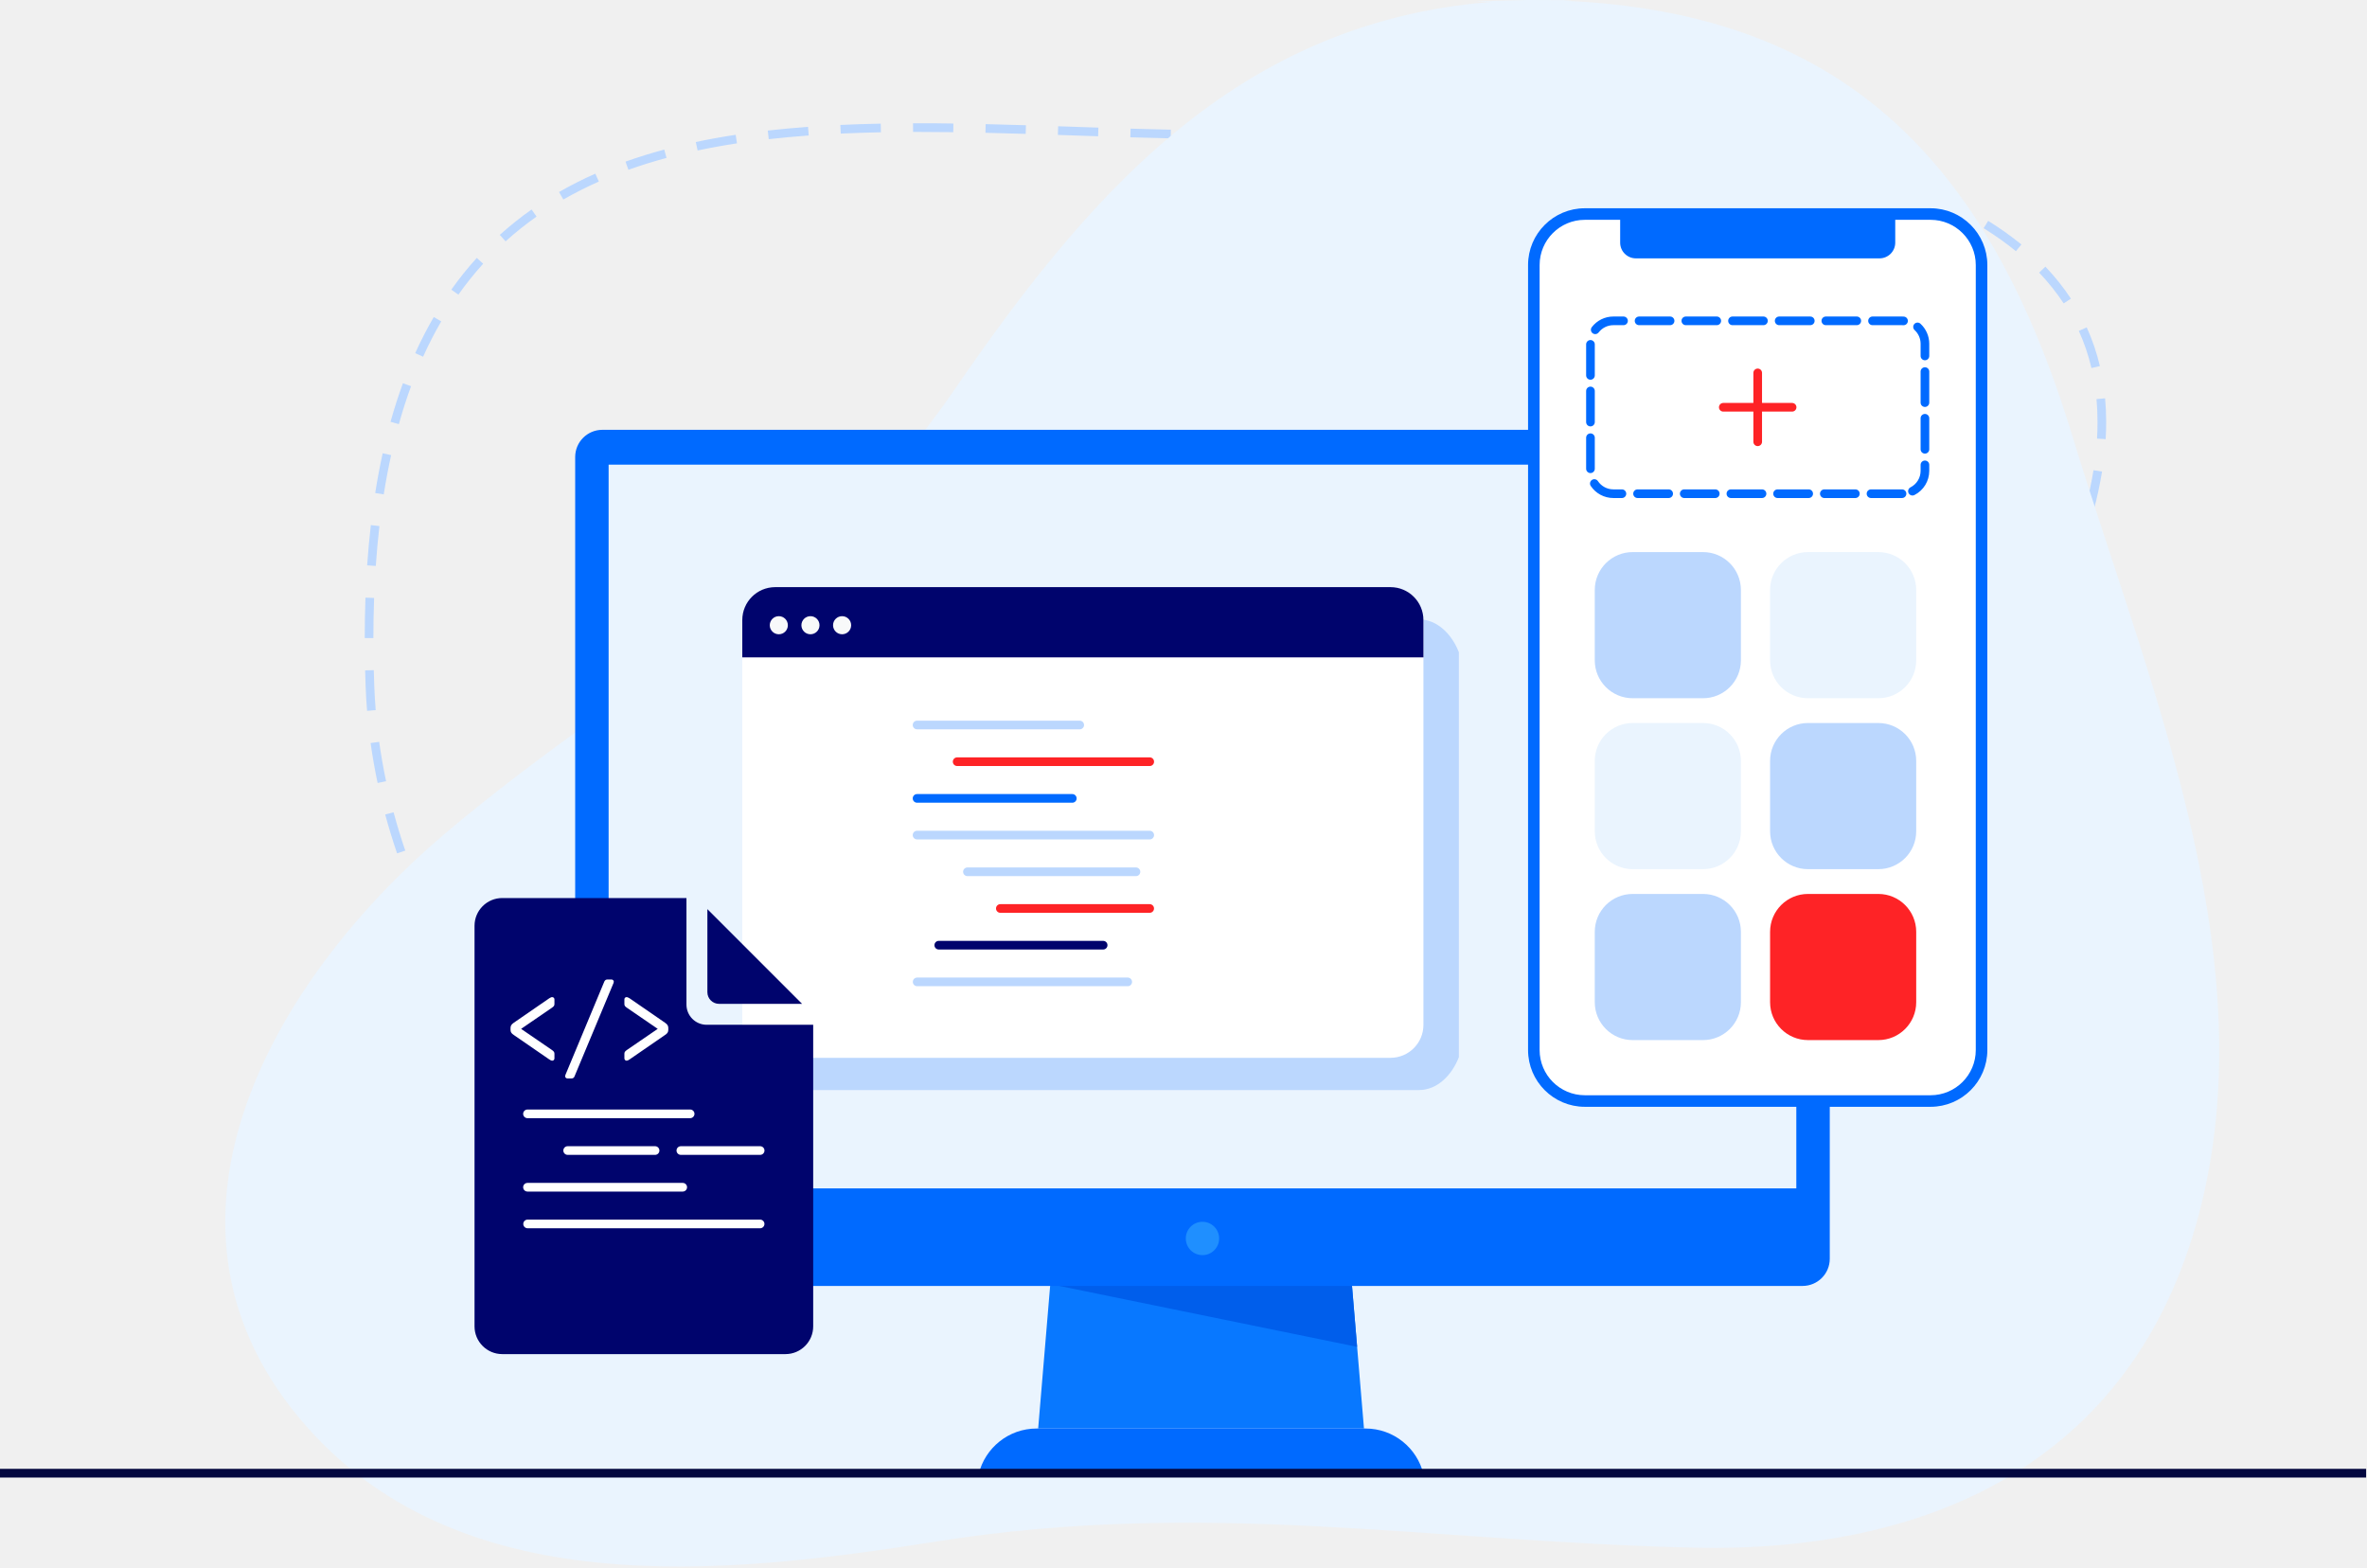
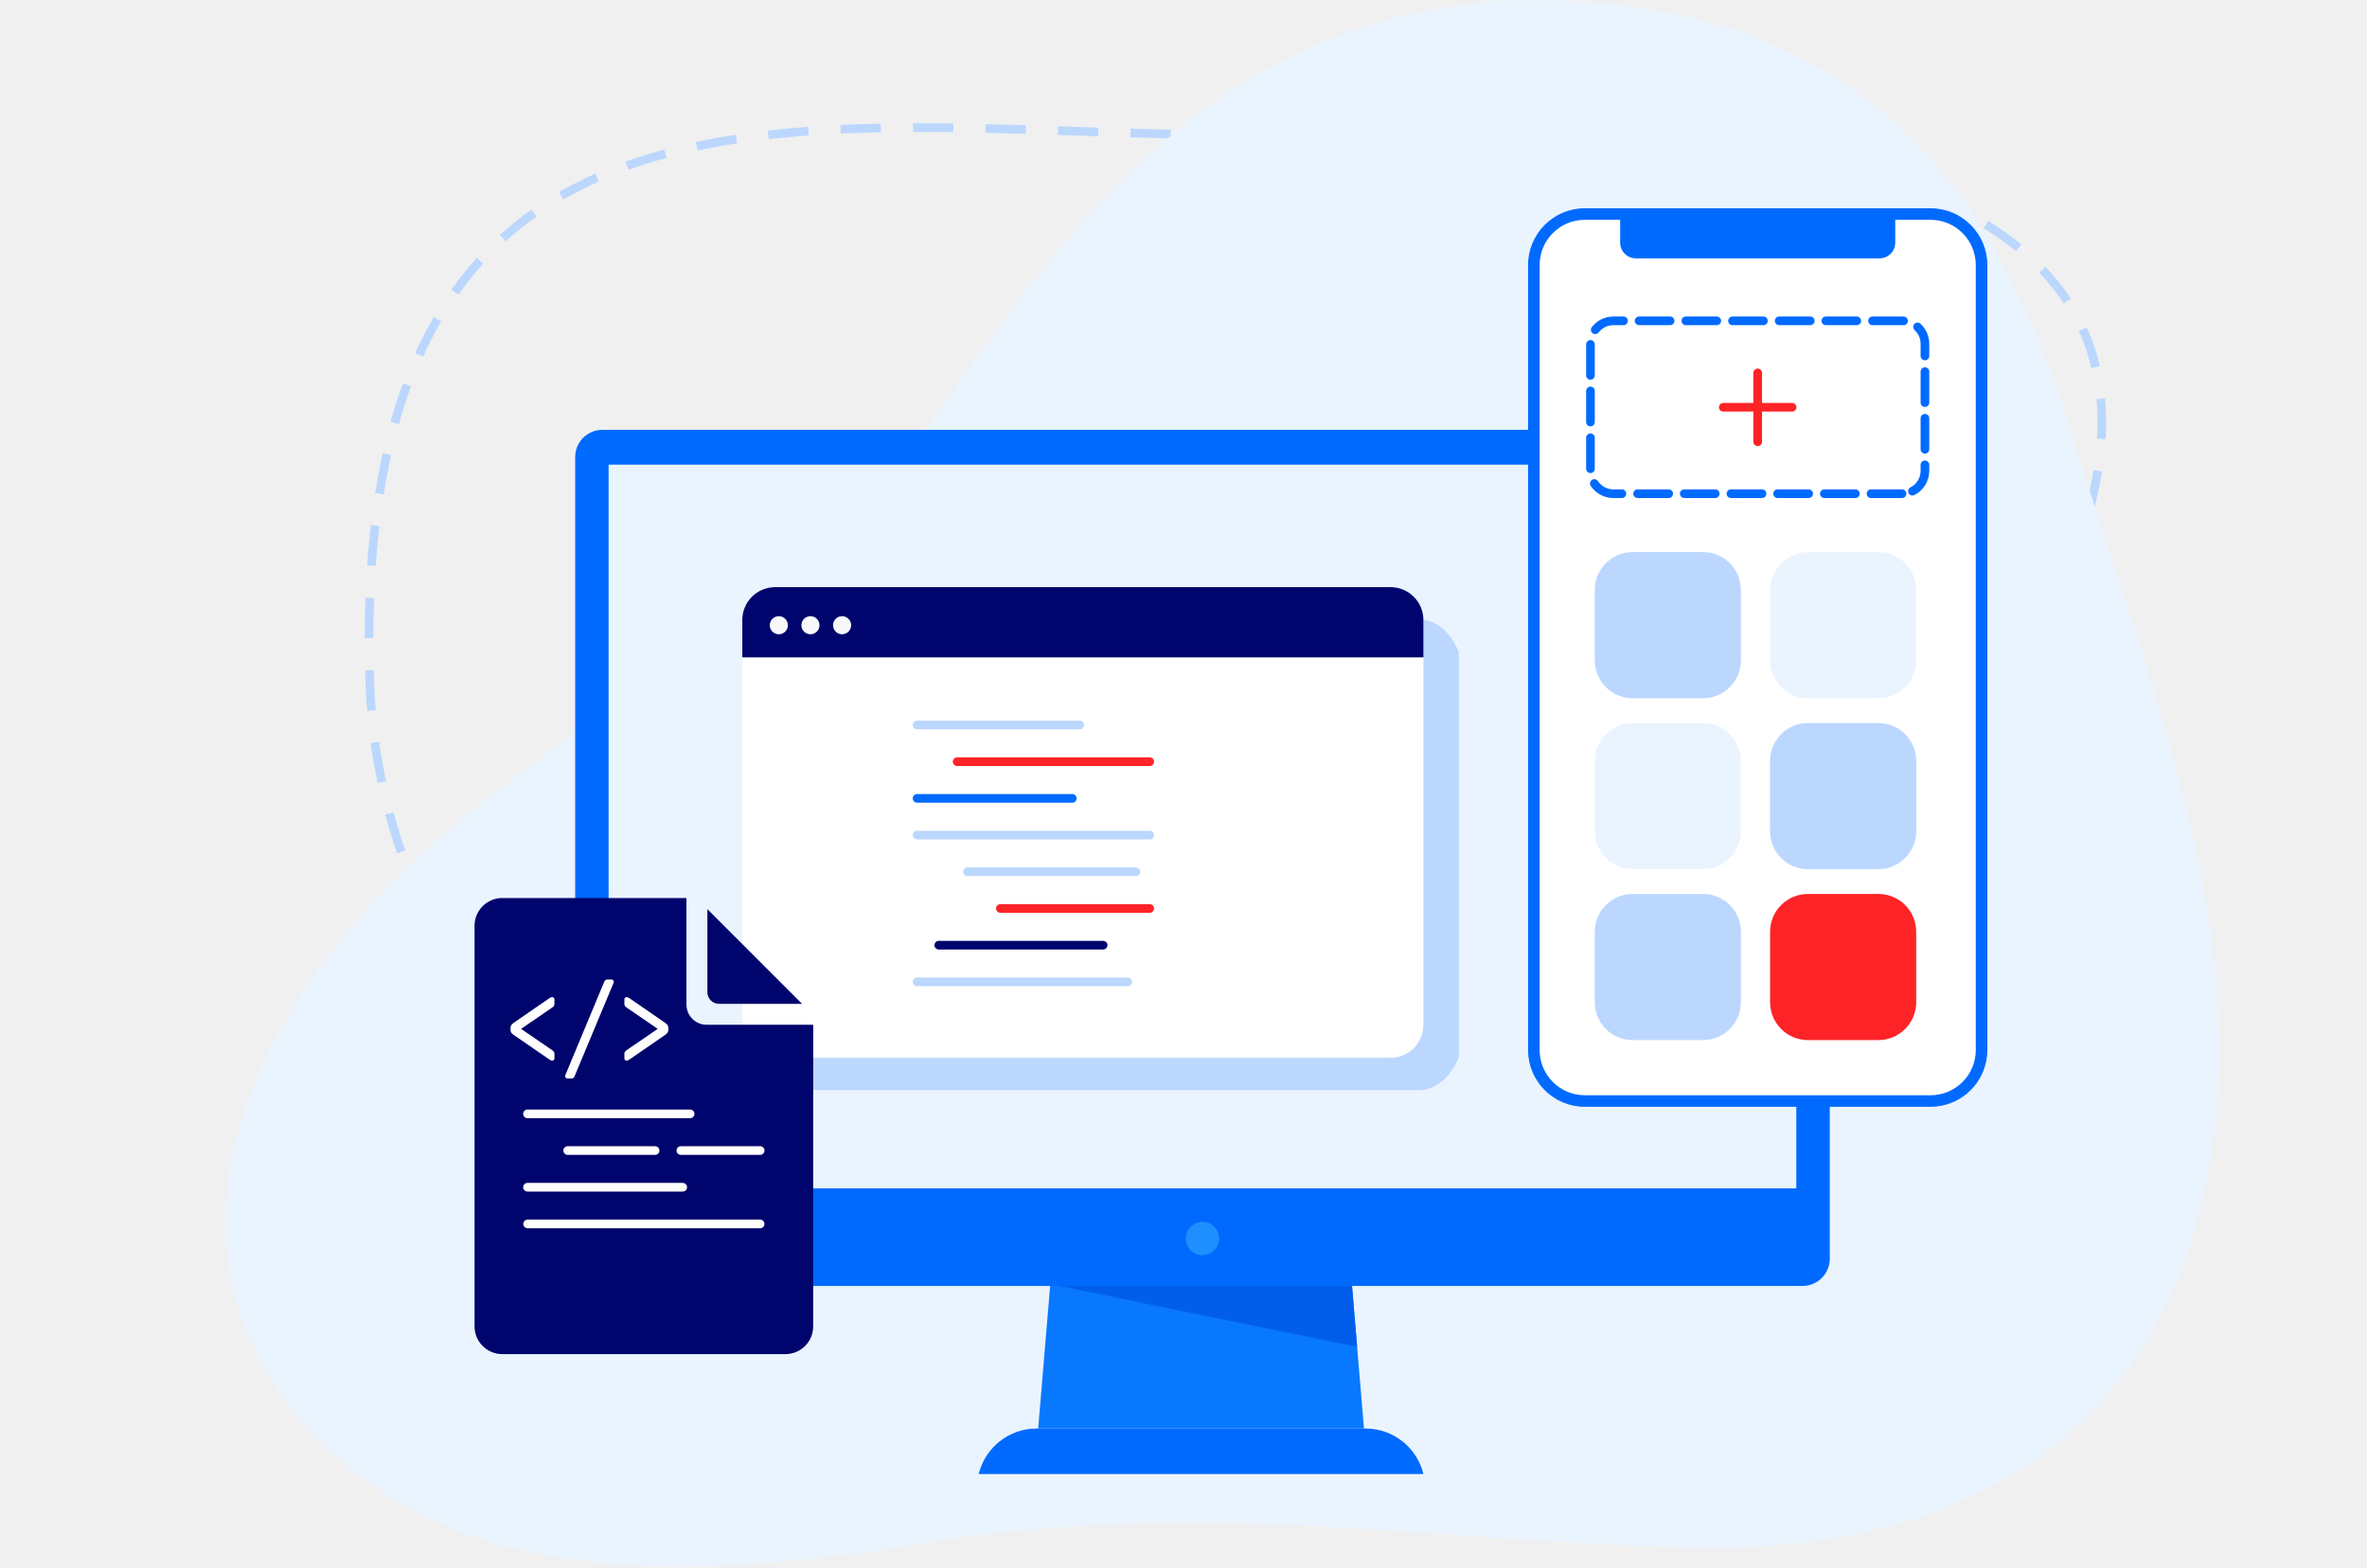
- <svg xmlns="http://www.w3.org/2000/svg" viewBox="0 0 1140 755" fill-rule="evenodd" clip-rule="evenodd" stroke-linejoin="round" stroke-miterlimit="2">
-   <path fill="none" d="M0 0h1139.58v754.421H0z" />
+ <svg xmlns="http://www.w3.org/2000/svg" stroke-miterlimit="2" stroke-linejoin="round" clip-rule="evenodd" fill-rule="evenodd" viewBox="0 0 1140 755">
+   <path d="M0 0h1139.58v754.421H0z" fill="none" />
  <clipPath id="a">
    <path d="M0 0h1139.58v754.421H0z" />
  </clipPath>
  <g clip-path="url(#a)">
-     <path d="M459.113 63.657c-5.567-.08-11.158-.096-16.629-.117l-2.729.004-.021-4.166 2.746-.005c5.533-.054 11.104.038 16.691.117l-.058 4.167zm-54.188.675l-.191-4.159c6.425-.3 12.908-.504 19.446-.629l.083 4.167c-6.5.125-12.95.329-19.338.621m89.063.141c-6.479-.2-12.938-.379-19.375-.525l.092-4.166c6.45.146 12.925.325 19.408.525l-.125 4.166zm190.112.004l-.075-4.166a1444.52 1444.52 0 0119.425-.225l.021 4.167c-6.587.029-13.054.112-19.371.224m54.246.059c-6.529-.15-13-.242-19.379-.279l.029-4.167c6.4.037 12.892.129 19.45.279l-.1 4.167zm-89.112.921l-.15-4.167c6.233-.229 12.716-.442 19.408-.625l.113 4.167c-6.68.183-13.15.396-19.371.625m-120.354.171l-19.388-.655.142-4.166 19.383.654-.137 4.167zm244.316.283a963.123 963.123 0 00-19.354-.913l.154-4.166c6.446.241 12.934.546 19.442.921l-.242 4.158zm-209.391.716c-6.45-.137-12.921-.312-19.405-.504l.121-4.166c6.471.191 12.938.366 19.375.504l-.091 4.166zm50.512.121l-.092-4.166a704.2 704.2 0 0014.955-.492l4.391-.187.171 4.166-4.379.183c-4.983.221-10 .384-15.046.496m-20.958.225c-4.659 0-9.334-.029-14.021-.087l.05-4.167c4.671.058 9.329.088 13.967.088l5.391-.017.021 4.167-5.408.016zm-223.113.05l-.466-4.146c6.179-.695 12.708-1.3 19.4-1.783l.304 4.159a473.428 473.428 0 00-19.238 1.77m437.725 1.617a741.375 741.375 0 00-19.287-1.692l.312-4.158a752.941 752.941 0 0119.396 1.708l-.421 4.142zM335.98 72.465l-.863-4.075a337.032 337.032 0 0119.2-3.471l.629 4.117a336.78 336.78 0 00-18.966 3.429m506.52.583a613.593 613.593 0 00-19.158-2.687l.513-4.134a597.653 597.653 0 0119.291 2.705l-.646 4.116zm34.155 6.58a449.248 449.248 0 00-18.909-3.959l.767-4.096a465.793 465.793 0 0119.087 3.992l-.945 4.063zm-573.996 2.137l-1.4-3.925a245.91 245.91 0 0118.662-5.808l1.084 4.02a242.677 242.677 0 00-18.346 5.713m607.404 7.3a321.09 321.09 0 00-18.433-5.65l1.104-4.021a331.978 331.978 0 0118.671 5.721l-1.342 3.95zm-638.746 7.021l-2.075-3.613a186.59 186.59 0 0117.475-8.837l1.688 3.808a183.444 183.444 0 00-17.088 8.642m670.675 6.292c-5.467-2.788-11.35-5.463-17.492-7.946l1.567-3.867a229.258 229.258 0 0117.817 8.1l-1.892 3.713zm-698.487 13.841l-2.796-3.092a161.86 161.86 0 0115.312-12.233l2.4 3.409a157.951 157.951 0 00-14.916 11.916m727.408 4.746c-4.729-3.867-9.963-7.588-15.563-11.067l2.2-3.541c5.75 3.571 11.134 7.404 16 11.383l-2.637 3.225zm-750.146 20.933l-3.404-2.408a164.813 164.813 0 0112.254-15.283l3.088 2.8a159.01 159.01 0 00-11.938 14.891m773.146 4.217c-3.388-5.154-7.367-10.146-11.817-14.821l3.017-2.871c4.625 4.859 8.758 10.038 12.279 15.404l-3.479 2.288zM203.767 171.79l-3.796-1.717a192.485 192.485 0 018.934-17.395l3.6 2.091a187.945 187.945 0 00-8.738 17.021m803.529 5.463a98.033 98.033 0 00-6.083-17.896l3.796-1.717a102.956 102.956 0 016.346 18.65l-4.059.963zM192.1 204.261l-4.012-1.121a244.277 244.277 0 015.975-18.583l3.912 1.429a242.54 242.54 0 00-5.875 18.275m822.034 7.225l-4.159-.254c.163-2.704.242-5.367.238-7.975 0-3.734-.167-7.45-.496-11.046l4.15-.384c.342 3.725.513 7.571.513 11.43a135.57 135.57 0 01-.246 8.229m-829.317 26.6l-4.112-.65c1.037-6.559 2.25-13 3.608-19.154l4.067.895a326.748 326.748 0 00-3.563 18.909m823.438 8.171l-4.025-1.084c1.712-6.379 3.07-12.683 4.045-18.737l4.117.662c-1 6.192-2.392 12.638-4.137 19.159m-827.267 26.296l-4.158-.288a424.062 424.062 0 011.775-19.388l4.137.48a415.634 415.634 0 00-1.754 19.196m815.737 6.92l-3.841-1.612a281.824 281.824 0 006.858-17.979l3.946 1.341a285.068 285.068 0 01-6.963 18.25M179.83 307.282h-4.167c.004-6.592.121-13.142.354-19.467l4.163.154a538.857 538.857 0 00-.35 19.313m801.704 3.833l-3.671-1.971a399.862 399.862 0 008.717-17.212l3.762 1.791a402.478 402.478 0 01-8.808 17.392m-17.679 30.258l-3.53-2.221a533.454 533.454 0 0010.005-16.529l3.604 2.092a552.934 552.934 0 01-10.079 16.658m-787.063.959a264.752 264.752 0 01-.692-11.713 637.832 637.832 0 01-.241-7.771l4.166-.104c.063 2.55.142 5.125.238 7.721.146 3.863.371 7.708.683 11.525l-4.154.342zm767.325 28.008l-3.337-2.487a397.168 397.168 0 0011.141-15.738l3.459 2.321a389.25 389.25 0 01-11.263 15.904m-762.25 6.742a279.475 279.475 0 01-3.371-19.23l4.125-.574a276.484 276.484 0 003.325 18.941l-4.079.863zM922.1 397.611l-3.145-2.733a483.272 483.272 0 0012.383-14.813l3.25 2.604a490.34 490.34 0 01-12.488 14.942m-730.858 13.362a299.807 299.807 0 01-5.717-18.704l4.025-1.083a295.36 295.36 0 005.634 18.446l-3.942 1.341zm707.071 12.359l-2.979-2.913a648.648 648.648 0 0013.312-14.021l3.067 2.825a657.155 657.155 0 01-13.4 14.109m-693.867 20.229a326.719 326.719 0 01-7.775-17.921l3.867-1.546a323.326 323.326 0 007.683 17.692l-3.775 1.775zm668.85 4.254l-2.858-3.033a922.319 922.319 0 0013.958-13.409l2.921 2.971a929.977 929.977 0 01-14.021 13.471m-25.779 23.642l-2.783-3.1c4.812-4.321 9.6-8.654 14.354-13.021l2.817 3.067a1661.314 1661.314 0 01-14.388 13.054m-626.533 3.133a363.228 363.228 0 01-9.567-17.033l3.688-1.938a362.12 362.12 0 009.454 16.838l-3.575 2.133zm600.408 20.067l-2.758-3.125 1.304-1.154c4.412-3.896 8.821-7.792 13.221-11.7l2.766 3.12c-4.404 3.905-8.812 7.805-13.225 11.705l-1.308 1.154zm-581.029 9.279a408.735 408.735 0 01-11.092-16.092l3.488-2.279a399.173 399.173 0 0010.979 15.921l-3.375 2.45zm554.946 13.908l-2.788-3.1c4.809-4.325 9.646-8.629 14.484-12.925l2.766 3.117a3140.85 3140.85 0 00-14.462 12.908m-533.196 13.629a451.445 451.445 0 01-12.358-15.083l3.283-2.571a444.382 444.382 0 0012.237 14.946l-3.162 2.708zm507.525 9.955l-2.863-3.03c4.709-4.441 9.455-8.845 14.234-13.22l2.816 3.066c-4.762 4.371-9.5 8.759-14.187 13.184m-483.717 15.82a467.96 467.96 0 01-13.462-14.1l3.071-2.816a466.084 466.084 0 0013.345 13.979l-2.954 2.937zm458.871 8.571l-2.983-2.908a775.265 775.265 0 0113.754-13.75l2.908 2.979a757.171 757.171 0 00-13.679 13.679m-433.275 15.429a499.294 499.294 0 01-14.429-13.116l2.858-3.025c4.663 4.4 9.479 8.775 14.313 13l-2.742 3.141zm409.692 10.142l-3.146-2.733a563.545 563.545 0 0113.012-14.475l3.05 2.833a568.184 568.184 0 00-12.916 14.375m-382.496 12.017a512.962 512.962 0 01-15.3-12.079l2.646-3.226a498.16 498.16 0 0015.175 11.984l-2.521 3.321zm360.45 14.979l-3.213-2.654a323.76 323.76 0 005.675-7.088c2.105-2.712 4.246-5.4 6.413-8.062l3.233 2.629c-2.15 2.637-4.266 5.3-6.358 7.987a333.635 333.635 0 01-5.75 7.188m-331.746 5.233a492.314 492.314 0 01-16.125-10.979l2.413-3.396c5.22 3.708 10.6 7.371 15.987 10.883l-2.275 3.492zm30.188 17.954c-5.575-3-11.284-6.254-16.963-9.671l2.15-3.574a399.279 399.279 0 0016.783 9.574l-1.97 3.671zm277.229 2.246l-2.738-3.141c4.521-3.942 9.142-8.438 13.729-13.367l3.05 2.841c-4.687 5.034-9.408 9.634-14.041 13.667M429.43 656.577c-5.755-2.295-11.78-4.954-17.9-7.904l1.804-3.75c6.037 2.904 11.971 5.525 17.641 7.779l-1.545 3.875zm215.841 6.655l-1.708-3.8c5.642-2.538 11.037-5.6 16.504-9.371l2.363 3.437c-5.671 3.909-11.288 7.096-17.159 9.734m-181.796 3.008c-5.716-.746-12.191-2.229-19.245-4.408l1.229-3.984c6.829 2.113 13.071 3.546 18.554 4.259l-.538 4.133zm7.95.546l-.116-4.167a524.58 524.58 0 0119.471-.171l-.042 4.167a522.701 522.701 0 00-19.313.171m54.075 1.208a642.652 642.652 0 00-19.308-1.012l.154-4.167c6.254.233 12.613.571 19.434 1.021l-.28 4.158zm34.759 2.792l-7.009-.6c-3.995-.342-8.095-.696-12.308-1.042l.338-4.15c4.22.342 8.329.696 12.325 1.042l7.004.6-.35 4.15zm50.708 1.212l-.387-4.15c6.712-.633 12.837-1.712 18.712-3.308l1.088 4.021c-6.105 1.654-12.455 2.783-19.413 3.437m-15.683.679c-5.734 0-11.934-.229-19.513-.712l.267-4.158c7.487.479 13.604.704 19.246.704v4.166z" fill="#bbd7fe" fill-rule="nonzero" />
-     <path d="M735.677-.001C603.352 3.153 528.573 87.274 459.469 187.983c-66.15 96.408-158.871 140.304-245.563 213.825-80.279 68.087-150.158 184.441-69.871 280.979 75.03 90.221 204.73 75.787 307.234 59.541 129.441-20.516 236.521.079 364.412 3 117.659 2.684 215-44.254 244.659-165.704 30.091-123.237-26.859-253.521-62.246-369.675C957.79 77.637 886.873-.001 735.677-.001c-82.225 1.963 75.846 0 0 0" fill="#eaf4fe" fill-rule="nonzero" />
-     <path d="M656.923 687.957H500.007l6.171-73.534 2.766-33.212h139.013l5.662 67.433 3.304 39.313z" fill="#0878ff" fill-rule="nonzero" />
-     <path d="M653.619 648.644l-150.812-30.85 6.137-36.584h139.013l5.662 67.434z" fill="#005eeb" fill-rule="nonzero" />
-     <path d="M685.553 709.861c-3.075-12.563-14.375-21.896-27.884-21.896H499.253c-13.509 0-24.813 9.333-27.884 21.896h214.184zM868.166 619.298H290.112c-7.23 0-13.092-5.863-13.092-13.092V220.089c0-7.229 5.862-13.091 13.092-13.091h578.054c7.229 0 13.092 5.862 13.092 13.091v386.117c0 7.229-5.863 13.092-13.092 13.092" fill="#006aff" fill-rule="nonzero" />
-     <path fill="#eaf4fe" d="M293.125 223.771h572.021v348.55H293.125z" />
-     <path d="M587.166 596.434a8.03 8.03 0 01-8.029 8.029 8.03 8.03 0 118.029-8.029" fill="#1f8fff" fill-rule="nonzero" />
-     <path d="M763.274 529.239c-12.979 0-23.537-10.559-23.537-23.538V127.622c0-12.979 10.558-23.542 23.537-23.542H929.82c12.979 0 23.538 10.563 23.538 23.542v378.079c0 12.979-10.559 23.538-23.538 23.538H763.274z" fill="#fff" fill-rule="nonzero" />
-     <path d="M820.216 336.26H786.32c-10.075 0-18.241-8.166-18.241-18.241v-33.896c0-10.075 8.166-18.242 18.241-18.242h33.896c10.075 0 18.242 8.167 18.242 18.242v33.896c0 10.075-8.167 18.241-18.242 18.241" fill="#bbd7fe" fill-rule="nonzero" />
-     <path d="M904.649 336.26h-33.896c-10.075 0-18.242-8.166-18.242-18.241v-33.896c0-10.075 8.167-18.242 18.242-18.242h33.896c10.075 0 18.241 8.167 18.241 18.242v33.896c0 10.075-8.166 18.241-18.241 18.241M820.216 418.579H786.32c-10.075 0-18.241-8.167-18.241-18.242v-33.896c0-10.075 8.166-18.241 18.241-18.241h33.896c10.075 0 18.242 8.166 18.242 18.241v33.896c0 10.075-8.167 18.242-18.242 18.242" fill="#eaf4fe" fill-rule="nonzero" />
-     <path d="M904.649 418.579h-33.896c-10.075 0-18.242-8.167-18.242-18.242v-33.896c0-10.075 8.167-18.241 18.242-18.241h33.896c10.075 0 18.241 8.166 18.241 18.241v33.896c0 10.075-8.166 18.242-18.241 18.242M820.216 500.898H786.32c-10.075 0-18.241-8.167-18.241-18.242V448.76c0-10.075 8.166-18.242 18.241-18.242h33.896c10.075 0 18.242 8.167 18.242 18.242v33.896c0 10.075-8.167 18.242-18.242 18.242" fill="#bbd7fe" fill-rule="nonzero" />
-     <path d="M904.649 500.898h-33.896c-10.075 0-18.242-8.167-18.242-18.242V448.76c0-10.075 8.167-18.242 18.242-18.242h33.896c10.075 0 18.241 8.167 18.241 18.242v33.896c0 10.075-8.166 18.242-18.241 18.242" fill="#fe2326" fill-rule="nonzero" />
-     <path d="M763.274 105.863c-12 0-21.758 9.758-21.758 21.758V505.7c0 11.996 9.758 21.759 21.758 21.759H929.82c12 0 21.758-9.763 21.758-21.759V127.621c0-12-9.758-21.758-21.758-21.758H763.274zm0 427.162c-15.066 0-27.325-12.258-27.325-27.325V127.621c0-15.066 12.259-27.325 27.325-27.325H929.82c15.067 0 27.325 12.259 27.325 27.325V505.7c0 15.067-12.258 27.325-27.325 27.325H763.274z" fill="#006aff" fill-rule="nonzero" />
-     <path d="M780.306 104.12v12.733a7.568 7.568 0 007.571 7.571h117.342a7.57 7.57 0 007.571-7.571V104.12H780.306zM804.399 156.601h-14.983a2.083 2.083 0 110-4.167h14.983a2.084 2.084 0 010 4.167m22.479 0h-14.987a2.084 2.084 0 010-4.167h14.987a2.084 2.084 0 010 4.167m22.48 0H834.37a2.084 2.084 0 010-4.167h14.987a2.084 2.084 0 01.001 4.167m22.474 0h-14.987a2.084 2.084 0 010-4.167h14.987a2.084 2.084 0 110 4.167m22.48 0h-14.988a2.084 2.084 0 010-4.167h14.988a2.084 2.084 0 010 4.167m22.475.025c-.046 0-.096 0-.142-.004l-.588-.021h-14.254a2.084 2.084 0 010-4.167h14.254c.292 0 .58.009.867.029a2.088 2.088 0 011.942 2.221 2.085 2.085 0 01-2.079 1.942m-148.5 4.283a2.083 2.083 0 01-1.646-3.354 13.06 13.06 0 0110.396-5.121h4.883c1.154 0 2.083.934 2.083 2.084s-.929 2.083-2.083 2.083h-4.883a8.919 8.919 0 00-7.096 3.5 2.093 2.093 0 01-1.654.808m158.804 12.596a2.081 2.081 0 01-2.083-2.083v-5.875a8.983 8.983 0 00-2.884-6.579 2.082 2.082 0 112.825-3.059 13.152 13.152 0 014.225 9.638v5.875c0 1.15-.933 2.083-2.083 2.083m-161.088 9.371a2.084 2.084 0 01-2.083-2.083v-14.988a2.084 2.084 0 014.167 0v14.988c0 1.15-.93 2.083-2.084 2.083m161.088 13.104a2.08 2.08 0 01-2.084-2.083v-14.988a2.084 2.084 0 014.167 0v14.988a2.081 2.081 0 01-2.083 2.083m-161.088 9.371a2.081 2.081 0 01-2.083-2.083v-14.984c0-1.154.933-2.083 2.083-2.083a2.08 2.08 0 012.084 2.083v14.984a2.08 2.08 0 01-2.084 2.083m161.088 13.108a2.082 2.082 0 01-2.084-2.083v-14.988a2.084 2.084 0 014.167 0v14.988c0 1.15-.933 2.083-2.083 2.083m-161.088 9.371a2.084 2.084 0 01-2.083-2.083v-14.988a2.084 2.084 0 014.167 0v14.988c0 1.15-.93 2.083-2.084 2.083m155.075 10.804a2.074 2.074 0 01-1.854-1.133 2.085 2.085 0 01.904-2.804 8.901 8.901 0 004.879-7.967v-2.858a2.08 2.08 0 012.084-2.084c1.15 0 2.083.93 2.083 2.084v2.858c0 4.954-2.737 9.425-7.15 11.679-.3.154-.625.225-.946.225m-139.883 1.213h-4.158a13.094 13.094 0 01-10.9-5.821 2.08 2.08 0 01.566-2.888 2.074 2.074 0 012.892.567 8.952 8.952 0 007.442 3.975h4.158a2.084 2.084 0 010 4.167m22.475 0h-14.983a2.085 2.085 0 01-2.084-2.084c0-1.154.934-2.083 2.084-2.083h14.983c1.154 0 2.083.929 2.083 2.083 0 1.15-.929 2.084-2.083 2.084m22.479 0h-14.983a2.083 2.083 0 01-2.084-2.084 2.08 2.08 0 012.084-2.083h14.983a2.084 2.084 0 010 4.167m22.479 0h-14.987a2.085 2.085 0 01-2.084-2.084c0-1.154.934-2.083 2.084-2.083h14.987c1.15 0 2.084.929 2.084 2.083 0 1.15-.934 2.084-2.084 2.084m22.475 0H856.12a2.082 2.082 0 01-2.083-2.084c0-1.154.929-2.083 2.083-2.083h14.983a2.08 2.08 0 012.084 2.083c0 1.15-.93 2.084-2.084 2.084m22.479 0h-14.987a2.084 2.084 0 010-4.167h14.987c1.15 0 2.084.929 2.084 2.083 0 1.15-.934 2.084-2.084 2.084m22.475 0h-14.983a2.084 2.084 0 010-4.167h14.983c1.155 0 2.084.929 2.084 2.083 0 1.15-.929 2.084-2.084 2.084" fill="#006aff" fill-rule="nonzero" />
-     <path d="M846.548 214.841a2.084 2.084 0 01-2.083-2.083V179.52a2.084 2.084 0 014.166 0v33.238c0 1.15-.933 2.083-2.083 2.083" fill="#fe2326" fill-rule="nonzero" />
-     <path d="M863.166 198.223h-33.238a2.084 2.084 0 010-4.167h33.238a2.084 2.084 0 010 4.167" fill="#fe2326" fill-rule="nonzero" />
-     <path d="M683.403 524.965H387.052c-8.754 0-15.849-7.095-15.849-15.85V314.14c0-8.754 7.095-15.85 15.849-15.85h296.351c8.754 0 15.85 7.096 19.22 15.85v194.975c-3.37 8.755-10.466 15.85-19.221 15.85" fill="#bbd7fe" fill-rule="nonzero" />
-     <path d="M669.703 509.432h-296.35c-8.754 0-15.85-7.096-15.85-15.85V298.607c0-8.755 7.096-15.85 15.85-15.85h296.35c8.754 0 15.85 7.096 15.85 15.85v194.975c0 8.754-7.096 15.85-15.85 15.85" fill="#fff" fill-rule="nonzero" />
-     <path d="M685.553 316.582v-17.975c0-8.754-7.096-15.85-15.851-15.85h-296.35c-8.754 0-15.849 7.096-15.849 15.85v17.975h328.05z" fill="#00046d" fill-rule="nonzero" />
-     <path d="M379.454 301.103a4.357 4.357 0 01-4.359 4.359 4.357 4.357 0 01-4.358-4.359 4.357 4.357 0 014.358-4.358 4.357 4.357 0 014.359 4.358M394.693 301.103a4.357 4.357 0 01-4.358 4.359 4.357 4.357 0 01-4.359-4.359 4.357 4.357 0 014.359-4.358 4.357 4.357 0 014.358 4.358M409.933 301.103a4.357 4.357 0 01-4.359 4.359 4.357 4.357 0 01-4.358-4.359 4.357 4.357 0 014.358-4.358 4.356 4.356 0 014.358 4.358" fill="#f8f9fa" fill-rule="nonzero" />
-     <path d="M520.065 351.234h-78.388a2.082 2.082 0 01-2.083-2.084c0-1.15.929-2.083 2.084-2.083h78.387a2.084 2.084 0 010 4.167" fill="#bbd7fe" fill-rule="nonzero" />
-     <path d="M553.781 368.91h-92.796a2.082 2.082 0 01-2.083-2.084c0-1.15.929-2.083 2.083-2.083h92.796a2.084 2.084 0 010 4.167" fill="#fe2326" fill-rule="nonzero" />
-     <path d="M516.443 386.581h-74.766a2.082 2.082 0 01-2.084-2.083c0-1.15.93-2.083 2.084-2.083h74.766c1.15 0 2.084.933 2.084 2.083 0 1.15-.934 2.083-2.084 2.083" fill="#006aff" fill-rule="nonzero" />
-     <path d="M553.781 404.253H441.677a2.083 2.083 0 110-4.167h112.104a2.084 2.084 0 010 4.167M547.15 421.929h-81.212a2.082 2.082 0 01-2.083-2.084c0-1.15.929-2.083 2.083-2.083h81.212a2.084 2.084 0 010 4.167" fill="#bbd7fe" fill-rule="nonzero" />
-     <path d="M553.781 439.6h-71.996a2.081 2.081 0 01-2.083-2.083c0-1.15.929-2.083 2.083-2.083h71.996a2.084 2.084 0 010 4.166" fill="#fe2326" fill-rule="nonzero" />
-     <path d="M531.301 457.276h-79.233a2.084 2.084 0 010-4.166h79.233c1.15 0 2.084.933 2.084 2.083 0 1.15-.934 2.083-2.084 2.083" fill="#00046d" fill-rule="nonzero" />
-     <path d="M543.187 474.948H441.675a2.084 2.084 0 010-4.167h101.512a2.084 2.084 0 010 4.167" fill="#bbd7fe" fill-rule="nonzero" />
-     <path d="M340.693 437.835v39.995a5.62 5.62 0 005.617 5.617h39.995l-45.612-45.612z" fill="#00046d" fill-rule="nonzero" />
-     <path d="M330.615 483.799v-51.312h-88.708c-7.379 0-13.362 5.983-13.362 13.362v192.917c0 7.379 5.983 13.362 13.362 13.362H378.29c7.38 0 13.363-5.983 13.363-13.362V493.524H340.34c-5.37 0-9.725-4.354-9.725-9.725" fill="#00046d" fill-rule="nonzero" />
-     <path d="M332.435 538.502h-78.388a2.081 2.081 0 01-2.083-2.083c0-1.15.929-2.084 2.083-2.084h78.388a2.084 2.084 0 010 4.167M315.546 556.174h-42.191a2.084 2.084 0 010-4.167h42.191a2.084 2.084 0 010 4.167M366.153 556.174h-38.238a2.082 2.082 0 01-2.083-2.084c0-1.15.929-2.083 2.083-2.083h38.238a2.084 2.084 0 01-.001 4.167M328.815 573.845h-74.77a2.084 2.084 0 01-2.084-2.083c0-1.15.934-2.083 2.084-2.083h74.77c1.15 0 2.084.933 2.084 2.083 0 1.15-.934 2.083-2.084 2.083M366.153 591.521H254.044a2.084 2.084 0 010-4.166h112.109a2.084 2.084 0 01-.001 4.166M264.563 510.226l-17.095-11.779c-.584-.367-.992-.742-1.23-1.125-.241-.384-.354-.829-.354-1.342v-.929c0-.508.113-.958.354-1.342.238-.387.646-.779 1.23-1.179l17.095-11.779.55-.3c.288-.163.546-.25.767-.25.329 0 .6.104.821.304.217.2.329.463.329.796v2.246c0 .4-.104.729-.304.983s-.517.533-.959.821l-14.791 10.142 14.791 10.133c.476.329.805.617.984.879.183.254.279.563.279.925v2.246c0 .367-.112.654-.329.854-.221.2-.492.296-.821.296-.258 0-.696-.2-1.317-.6M272.504 519.045a1.054 1.054 0 01-.329-.767c0-.141.058-.366.163-.654l18.741-44.979c.329-.625.8-.933 1.421-.933h2.029c.292 0 .55.108.767.329.217.221.329.475.329.767 0 .145-.058.362-.162.658l-18.796 44.979c-.071.217-.225.425-.463.629-.241.204-.558.3-.958.3h-1.975c-.292 0-.55-.108-.767-.329M301.047 510.502a1.13 1.13 0 01-.325-.825v-2.246c0-.362.088-.675.271-.929.183-.258.512-.546.987-.879l14.792-10.133-14.792-10.138c-.437-.292-.758-.567-.958-.821-.204-.254-.3-.583-.3-.983v-2.25c0-.329.096-.592.3-.792.2-.2.467-.304.792-.304.216 0 .487.083.8.25.304.158.496.263.575.3l17.087 11.779c.584.4 1 .792 1.234 1.175.237.384.358.834.358 1.342v.933c0 .513-.121.959-.358 1.342-.234.383-.65.758-1.234 1.125l-17.087 11.779c-.592.4-1.046.6-1.375.6a1.06 1.06 0 01-.767-.325" fill="#fff" fill-rule="nonzero" />
-     <path fill="#03073f" d="M0 707.392h1139.58v4.167H0z" />
+     <path fill-rule="nonzero" fill="#bbd7fe" d="M459.113 63.657c-5.567-.08-11.158-.096-16.629-.117l-2.729.004-.021-4.166 2.746-.005c5.533-.054 11.104.038 16.691.117l-.058 4.167zm-54.188.675l-.191-4.159c6.425-.3 12.908-.504 19.446-.629l.083 4.167c-6.5.125-12.95.329-19.338.621m89.063.141c-6.479-.2-12.938-.379-19.375-.525l.092-4.166c6.45.146 12.925.325 19.408.525l-.125 4.166zm190.112.004l-.075-4.166a1444.52 1444.52 0 0119.425-.225l.021 4.167c-6.587.029-13.054.112-19.371.224m54.246.059c-6.529-.15-13-.242-19.379-.279l.029-4.167c6.4.037 12.892.129 19.45.279l-.1 4.167zm-89.112.921l-.15-4.167c6.233-.229 12.716-.442 19.408-.625l.113 4.167c-6.68.183-13.15.396-19.371.625m-120.354.171l-19.388-.655.142-4.166 19.383.654-.137 4.167zm244.316.283a963.123 963.123 0 00-19.354-.913l.154-4.166c6.446.241 12.934.546 19.442.921l-.242 4.158zm-209.391.716c-6.45-.137-12.921-.312-19.405-.504l.121-4.166c6.471.191 12.938.366 19.375.504l-.091 4.166zm50.512.121l-.092-4.166a704.2 704.2 0 0014.955-.492l4.391-.187.171 4.166-4.379.183c-4.983.221-10 .384-15.046.496m-20.958.225c-4.659 0-9.334-.029-14.021-.087l.05-4.167c4.671.058 9.329.088 13.967.088l5.391-.017.021 4.167-5.408.016zm-223.113.05l-.466-4.146c6.179-.695 12.708-1.3 19.4-1.783l.304 4.159a473.428 473.428 0 00-19.238 1.77m437.725 1.617a741.375 741.375 0 00-19.287-1.692l.312-4.158a752.941 752.941 0 0119.396 1.708l-.421 4.142zM335.98 72.465l-.863-4.075a337.032 337.032 0 0119.2-3.471l.629 4.117a336.78 336.78 0 00-18.966 3.429m506.52.583a613.593 613.593 0 00-19.158-2.687l.513-4.134a597.653 597.653 0 0119.291 2.705l-.646 4.116zm34.155 6.58a449.248 449.248 0 00-18.909-3.959l.767-4.096a465.793 465.793 0 0119.087 3.992l-.945 4.063zm-573.996 2.137l-1.4-3.925a245.91 245.91 0 0118.662-5.808l1.084 4.02a242.677 242.677 0 00-18.346 5.713m607.404 7.3a321.09 321.09 0 00-18.433-5.65l1.104-4.021a331.978 331.978 0 0118.671 5.721l-1.342 3.95zm-638.746 7.021l-2.075-3.613a186.59 186.59 0 0117.475-8.837l1.688 3.808a183.444 183.444 0 00-17.088 8.642m670.675 6.292c-5.467-2.788-11.35-5.463-17.492-7.946l1.567-3.867a229.258 229.258 0 0117.817 8.1l-1.892 3.713zm-698.487 13.841l-2.796-3.092a161.86 161.86 0 0115.312-12.233l2.4 3.409a157.951 157.951 0 00-14.916 11.916m727.408 4.746c-4.729-3.867-9.963-7.588-15.563-11.067l2.2-3.541c5.75 3.571 11.134 7.404 16 11.383l-2.637 3.225zm-750.146 20.933l-3.404-2.408a164.813 164.813 0 0112.254-15.283l3.088 2.8a159.01 159.01 0 00-11.938 14.891m773.146 4.217c-3.388-5.154-7.367-10.146-11.817-14.821l3.017-2.871c4.625 4.859 8.758 10.038 12.279 15.404l-3.479 2.288zM203.767 171.79l-3.796-1.717a192.485 192.485 0 018.934-17.395l3.6 2.091a187.945 187.945 0 00-8.738 17.021m803.529 5.463a98.033 98.033 0 00-6.083-17.896l3.796-1.717a102.956 102.956 0 016.346 18.65l-4.059.963zM192.1 204.261l-4.012-1.121a244.277 244.277 0 015.975-18.583l3.912 1.429a242.54 242.54 0 00-5.875 18.275m822.034 7.225l-4.159-.254c.163-2.704.242-5.367.238-7.975 0-3.734-.167-7.45-.496-11.046l4.15-.384c.342 3.725.513 7.571.513 11.43a135.57 135.57 0 01-.246 8.229m-829.317 26.6l-4.112-.65c1.037-6.559 2.25-13 3.608-19.154l4.067.895a326.748 326.748 0 00-3.563 18.909m823.438 8.171l-4.025-1.084c1.712-6.379 3.07-12.683 4.045-18.737l4.117.662c-1 6.192-2.392 12.638-4.137 19.159m-827.267 26.296l-4.158-.288a424.062 424.062 0 011.775-19.388l4.137.48a415.634 415.634 0 00-1.754 19.196m815.737 6.92l-3.841-1.612a281.824 281.824 0 006.858-17.979l3.946 1.341a285.068 285.068 0 01-6.963 18.25M179.83 307.282h-4.167c.004-6.592.121-13.142.354-19.467l4.163.154a538.857 538.857 0 00-.35 19.313m801.704 3.833l-3.671-1.971a399.862 399.862 0 008.717-17.212l3.762 1.791a402.478 402.478 0 01-8.808 17.392m-17.679 30.258l-3.53-2.221a533.454 533.454 0 0010.005-16.529l3.604 2.092a552.934 552.934 0 01-10.079 16.658m-787.063.959a264.752 264.752 0 01-.692-11.713 637.832 637.832 0 01-.241-7.771l4.166-.104c.063 2.55.142 5.125.238 7.721.146 3.863.371 7.708.683 11.525l-4.154.342zm767.325 28.008l-3.337-2.487a397.168 397.168 0 0011.141-15.738l3.459 2.321a389.25 389.25 0 01-11.263 15.904m-762.25 6.742a279.475 279.475 0 01-3.371-19.23l4.125-.574a276.484 276.484 0 003.325 18.941l-4.079.863zM922.1 397.611l-3.145-2.733a483.272 483.272 0 0012.383-14.813l3.25 2.604a490.34 490.34 0 01-12.488 14.942m-730.858 13.362a299.807 299.807 0 01-5.717-18.704l4.025-1.083a295.36 295.36 0 005.634 18.446l-3.942 1.341zm707.071 12.359l-2.979-2.913a648.648 648.648 0 0013.312-14.021l3.067 2.825a657.155 657.155 0 01-13.4 14.109m-693.867 20.229a326.719 326.719 0 01-7.775-17.921l3.867-1.546a323.326 323.326 0 007.683 17.692l-3.775 1.775zm668.85 4.254l-2.858-3.033a922.319 922.319 0 0013.958-13.409l2.921 2.971a929.977 929.977 0 01-14.021 13.471m-25.779 23.642l-2.783-3.1c4.812-4.321 9.6-8.654 14.354-13.021l2.817 3.067a1661.314 1661.314 0 01-14.388 13.054m-626.533 3.133a363.228 363.228 0 01-9.567-17.033l3.688-1.938a362.12 362.12 0 009.454 16.838l-3.575 2.133zm600.408 20.067l-2.758-3.125 1.304-1.154c4.412-3.896 8.821-7.792 13.221-11.7l2.766 3.12c-4.404 3.905-8.812 7.805-13.225 11.705l-1.308 1.154zm-581.029 9.279a408.735 408.735 0 01-11.092-16.092l3.488-2.279a399.173 399.173 0 0010.979 15.921l-3.375 2.45zm554.946 13.908l-2.788-3.1c4.809-4.325 9.646-8.629 14.484-12.925l2.766 3.117a3140.85 3140.85 0 00-14.462 12.908m-533.196 13.629a451.445 451.445 0 01-12.358-15.083l3.283-2.571a444.382 444.382 0 0012.237 14.946l-3.162 2.708zm507.525 9.955l-2.863-3.03c4.709-4.441 9.455-8.845 14.234-13.22l2.816 3.066c-4.762 4.371-9.5 8.759-14.187 13.184m-483.717 15.82a467.96 467.96 0 01-13.462-14.1l3.071-2.816a466.084 466.084 0 0013.345 13.979l-2.954 2.937zm458.871 8.571l-2.983-2.908a775.265 775.265 0 0113.754-13.75l2.908 2.979a757.171 757.171 0 00-13.679 13.679m-433.275 15.429a499.294 499.294 0 01-14.429-13.116l2.858-3.025c4.663 4.4 9.479 8.775 14.313 13l-2.742 3.141zm409.692 10.142l-3.146-2.733a563.545 563.545 0 0113.012-14.475l3.05 2.833a568.184 568.184 0 00-12.916 14.375m-382.496 12.017a512.962 512.962 0 01-15.3-12.079l2.646-3.226a498.16 498.16 0 0015.175 11.984l-2.521 3.321zm360.45 14.979l-3.213-2.654a323.76 323.76 0 005.675-7.088c2.105-2.712 4.246-5.4 6.413-8.062l3.233 2.629c-2.15 2.637-4.266 5.3-6.358 7.987a333.635 333.635 0 01-5.75 7.188m-331.746 5.233a492.314 492.314 0 01-16.125-10.979l2.413-3.396c5.22 3.708 10.6 7.371 15.987 10.883l-2.275 3.492zm30.188 17.954c-5.575-3-11.284-6.254-16.963-9.671l2.15-3.574a399.279 399.279 0 0016.783 9.574l-1.97 3.671zm277.229 2.246l-2.738-3.141c4.521-3.942 9.142-8.438 13.729-13.367l3.05 2.841c-4.687 5.034-9.408 9.634-14.041 13.667M429.43 656.577c-5.755-2.295-11.78-4.954-17.9-7.904l1.804-3.75c6.037 2.904 11.971 5.525 17.641 7.779l-1.545 3.875zm215.841 6.655l-1.708-3.8c5.642-2.538 11.037-5.6 16.504-9.371l2.363 3.437c-5.671 3.909-11.288 7.096-17.159 9.734m-181.796 3.008c-5.716-.746-12.191-2.229-19.245-4.408l1.229-3.984c6.829 2.113 13.071 3.546 18.554 4.259l-.538 4.133zm7.95.546l-.116-4.167a524.58 524.58 0 0119.471-.171l-.042 4.167a522.701 522.701 0 00-19.313.171m54.075 1.208a642.652 642.652 0 00-19.308-1.012l.154-4.167c6.254.233 12.613.571 19.434 1.021l-.28 4.158zm34.759 2.792l-7.009-.6c-3.995-.342-8.095-.696-12.308-1.042l.338-4.15c4.22.342 8.329.696 12.325 1.042l7.004.6-.35 4.15zm50.708 1.212l-.387-4.15c6.712-.633 12.837-1.712 18.712-3.308l1.088 4.021c-6.105 1.654-12.455 2.783-19.413 3.437m-15.683.679c-5.734 0-11.934-.229-19.513-.712l.267-4.158c7.487.479 13.604.704 19.246.704v4.166z" />
+     <path fill-rule="nonzero" fill="#eaf4fe" d="M735.677-.001C603.352 3.153 528.573 87.274 459.469 187.983c-66.15 96.408-158.871 140.304-245.563 213.825-80.279 68.087-150.158 184.441-69.871 280.979 75.03 90.221 204.73 75.787 307.234 59.541 129.441-20.516 236.521.079 364.412 3 117.659 2.684 215-44.254 244.659-165.704 30.091-123.237-26.859-253.521-62.246-369.675C957.79 77.637 886.873-.001 735.677-.001c-82.225 1.963 75.846 0 0 0" />
+     <path fill-rule="nonzero" fill="#0878ff" d="M656.923 687.957H500.007l6.171-73.534 2.766-33.212h139.013l5.662 67.433 3.304 39.313z" />
+     <path fill-rule="nonzero" fill="#005eeb" d="M653.619 648.644l-150.812-30.85 6.137-36.584h139.013l5.662 67.434z" />
+     <path fill-rule="nonzero" fill="#006aff" d="M685.553 709.861c-3.075-12.563-14.375-21.896-27.884-21.896H499.253c-13.509 0-24.813 9.333-27.884 21.896h214.184zm182.613-90.563H290.112c-7.23 0-13.092-5.863-13.092-13.092V220.089c0-7.229 5.862-13.091 13.092-13.091h578.054c7.229 0 13.092 5.862 13.092 13.091v386.117c0 7.229-5.863 13.092-13.092 13.092" />
+     <path d="M293.125 223.771h572.021v348.55H293.125z" fill="#eaf4fe" />
+     <path fill-rule="nonzero" fill="#1f8fff" d="M587.166 596.434a8.03 8.03 0 01-8.029 8.029 8.03 8.03 0 118.029-8.029" />
+     <path fill-rule="nonzero" fill="#fff" d="M763.274 529.239c-12.979 0-23.537-10.559-23.537-23.538V127.622c0-12.979 10.558-23.542 23.537-23.542H929.82c12.979 0 23.538 10.563 23.538 23.542v378.079c0 12.979-10.559 23.538-23.538 23.538H763.274z" />
+     <path fill-rule="nonzero" fill="#bbd7fe" d="M820.216 336.26H786.32c-10.075 0-18.241-8.166-18.241-18.241v-33.896c0-10.075 8.166-18.242 18.241-18.242h33.896c10.075 0 18.242 8.167 18.242 18.242v33.896c0 10.075-8.167 18.241-18.242 18.241" />
+     <path fill-rule="nonzero" fill="#eaf4fe" d="M904.649 336.26h-33.896c-10.075 0-18.242-8.166-18.242-18.241v-33.896c0-10.075 8.167-18.242 18.242-18.242h33.896c10.075 0 18.241 8.167 18.241 18.242v33.896c0 10.075-8.166 18.241-18.241 18.241m-84.433 82.319H786.32c-10.075 0-18.241-8.167-18.241-18.242v-33.896c0-10.075 8.166-18.241 18.241-18.241h33.896c10.075 0 18.242 8.166 18.242 18.241v33.896c0 10.075-8.167 18.242-18.242 18.242" />
+     <path fill-rule="nonzero" fill="#bbd7fe" d="M904.649 418.579h-33.896c-10.075 0-18.242-8.167-18.242-18.242v-33.896c0-10.075 8.167-18.241 18.242-18.241h33.896c10.075 0 18.241 8.166 18.241 18.241v33.896c0 10.075-8.166 18.242-18.241 18.242m-84.433 82.319H786.32c-10.075 0-18.241-8.167-18.241-18.242V448.76c0-10.075 8.166-18.242 18.241-18.242h33.896c10.075 0 18.242 8.167 18.242 18.242v33.896c0 10.075-8.167 18.242-18.242 18.242" />
+     <path fill-rule="nonzero" fill="#fe2326" d="M904.649 500.898h-33.896c-10.075 0-18.242-8.167-18.242-18.242V448.76c0-10.075 8.167-18.242 18.242-18.242h33.896c10.075 0 18.241 8.167 18.241 18.242v33.896c0 10.075-8.166 18.242-18.241 18.242" />
+     <path fill-rule="nonzero" fill="#006aff" d="M763.274 105.863c-12 0-21.758 9.758-21.758 21.758V505.7c0 11.996 9.758 21.759 21.758 21.759H929.82c12 0 21.758-9.763 21.758-21.759V127.621c0-12-9.758-21.758-21.758-21.758H763.274zm0 427.162c-15.066 0-27.325-12.258-27.325-27.325V127.621c0-15.066 12.259-27.325 27.325-27.325H929.82c15.067 0 27.325 12.259 27.325 27.325V505.7c0 15.067-12.258 27.325-27.325 27.325H763.274z" />
+     <path fill-rule="nonzero" fill="#006aff" d="M780.306 104.12v12.733a7.568 7.568 0 007.571 7.571h117.342a7.57 7.57 0 007.571-7.571V104.12H780.306zm24.093 52.481h-14.983a2.083 2.083 0 110-4.167h14.983a2.084 2.084 0 010 4.167m22.479 0h-14.987a2.084 2.084 0 010-4.167h14.987a2.084 2.084 0 010 4.167m22.48 0H834.37a2.084 2.084 0 010-4.167h14.987a2.084 2.084 0 01.001 4.167m22.474 0h-14.987a2.084 2.084 0 010-4.167h14.987a2.084 2.084 0 110 4.167m22.48 0h-14.988a2.084 2.084 0 010-4.167h14.988a2.084 2.084 0 010 4.167m22.475.025c-.046 0-.096 0-.142-.004l-.588-.021h-14.254a2.084 2.084 0 010-4.167h14.254c.292 0 .58.009.867.029a2.088 2.088 0 011.942 2.221 2.085 2.085 0 01-2.079 1.942m-148.5 4.283a2.083 2.083 0 01-1.646-3.354 13.06 13.06 0 0110.396-5.121h4.883c1.154 0 2.083.934 2.083 2.084s-.929 2.083-2.083 2.083h-4.883a8.919 8.919 0 00-7.096 3.5 2.093 2.093 0 01-1.654.808m158.804 12.596a2.081 2.081 0 01-2.083-2.083v-5.875a8.983 8.983 0 00-2.884-6.579 2.082 2.082 0 112.825-3.059 13.152 13.152 0 014.225 9.638v5.875c0 1.15-.933 2.083-2.083 2.083m-161.088 9.371a2.084 2.084 0 01-2.083-2.083v-14.988a2.084 2.084 0 014.167 0v14.988c0 1.15-.93 2.083-2.084 2.083m161.088 13.104a2.08 2.08 0 01-2.084-2.083v-14.988a2.084 2.084 0 014.167 0v14.988a2.081 2.081 0 01-2.083 2.083m-161.088 9.371a2.081 2.081 0 01-2.083-2.083v-14.984c0-1.154.933-2.083 2.083-2.083a2.08 2.08 0 012.084 2.083v14.984a2.08 2.08 0 01-2.084 2.083m161.088 13.108a2.082 2.082 0 01-2.084-2.083v-14.988a2.084 2.084 0 014.167 0v14.988c0 1.15-.933 2.083-2.083 2.083m-161.088 9.371a2.084 2.084 0 01-2.083-2.083v-14.988a2.084 2.084 0 014.167 0v14.988c0 1.15-.93 2.083-2.084 2.083m155.075 10.804a2.074 2.074 0 01-1.854-1.133 2.085 2.085 0 01.904-2.804 8.901 8.901 0 004.879-7.967v-2.858a2.08 2.08 0 012.084-2.084c1.15 0 2.083.93 2.083 2.084v2.858c0 4.954-2.737 9.425-7.15 11.679-.3.154-.625.225-.946.225m-139.883 1.213h-4.158a13.094 13.094 0 01-10.9-5.821 2.08 2.08 0 01.566-2.888 2.074 2.074 0 012.892.567 8.952 8.952 0 007.442 3.975h4.158a2.084 2.084 0 010 4.167m22.475 0h-14.983a2.085 2.085 0 01-2.084-2.084c0-1.154.934-2.083 2.084-2.083h14.983c1.154 0 2.083.929 2.083 2.083 0 1.15-.929 2.084-2.083 2.084m22.479 0h-14.983a2.083 2.083 0 01-2.084-2.084 2.08 2.08 0 012.084-2.083h14.983a2.084 2.084 0 010 4.167m22.479 0h-14.987a2.085 2.085 0 01-2.084-2.084c0-1.154.934-2.083 2.084-2.083h14.987c1.15 0 2.084.929 2.084 2.083 0 1.15-.934 2.084-2.084 2.084m22.475 0H856.12a2.082 2.082 0 01-2.083-2.084c0-1.154.929-2.083 2.083-2.083h14.983a2.08 2.08 0 012.084 2.083c0 1.15-.93 2.084-2.084 2.084m22.479 0h-14.987a2.084 2.084 0 010-4.167h14.987c1.15 0 2.084.929 2.084 2.083 0 1.15-.934 2.084-2.084 2.084m22.475 0h-14.983a2.084 2.084 0 010-4.167h14.983c1.155 0 2.084.929 2.084 2.083 0 1.15-.929 2.084-2.084 2.084" />
+     <path fill-rule="nonzero" fill="#fe2326" d="M846.548 214.841a2.084 2.084 0 01-2.083-2.083V179.52a2.084 2.084 0 014.166 0v33.238c0 1.15-.933 2.083-2.083 2.083" />
+     <path fill-rule="nonzero" fill="#fe2326" d="M863.166 198.223h-33.238a2.084 2.084 0 010-4.167h33.238a2.084 2.084 0 010 4.167" />
+     <path fill-rule="nonzero" fill="#bbd7fe" d="M683.403 524.965H387.052c-8.754 0-15.849-7.095-15.849-15.85V314.14c0-8.754 7.095-15.85 15.849-15.85h296.351c8.754 0 15.85 7.096 19.22 15.85v194.975c-3.37 8.755-10.466 15.85-19.221 15.85" />
+     <path fill-rule="nonzero" fill="#fff" d="M669.703 509.432h-296.35c-8.754 0-15.85-7.096-15.85-15.85V298.607c0-8.755 7.096-15.85 15.85-15.85h296.35c8.754 0 15.85 7.096 15.85 15.85v194.975c0 8.754-7.096 15.85-15.85 15.85" />
+     <path fill-rule="nonzero" fill="#00046d" d="M685.553 316.582v-17.975c0-8.754-7.096-15.85-15.851-15.85h-296.35c-8.754 0-15.849 7.096-15.849 15.85v17.975h328.05z" />
+     <path fill-rule="nonzero" fill="#f8f9fa" d="M379.454 301.103a4.357 4.357 0 01-4.359 4.359 4.357 4.357 0 01-4.358-4.359 4.357 4.357 0 014.358-4.358 4.357 4.357 0 014.359 4.358m15.239 0a4.357 4.357 0 01-4.358 4.359 4.357 4.357 0 01-4.359-4.359 4.357 4.357 0 014.359-4.358 4.357 4.357 0 014.358 4.358m15.24 0a4.357 4.357 0 01-4.359 4.359 4.357 4.357 0 01-4.358-4.359 4.357 4.357 0 014.358-4.358 4.356 4.356 0 014.358 4.358" />
+     <path fill-rule="nonzero" fill="#bbd7fe" d="M520.065 351.234h-78.388a2.082 2.082 0 01-2.083-2.084c0-1.15.929-2.083 2.084-2.083h78.387a2.084 2.084 0 010 4.167" />
+     <path fill-rule="nonzero" fill="#fe2326" d="M553.781 368.91h-92.796a2.082 2.082 0 01-2.083-2.084c0-1.15.929-2.083 2.083-2.083h92.796a2.084 2.084 0 010 4.167" />
+     <path fill-rule="nonzero" fill="#006aff" d="M516.443 386.581h-74.766a2.082 2.082 0 01-2.084-2.083c0-1.15.93-2.083 2.084-2.083h74.766c1.15 0 2.084.933 2.084 2.083 0 1.15-.934 2.083-2.084 2.083" />
+     <path fill-rule="nonzero" fill="#bbd7fe" d="M553.781 404.253H441.677a2.083 2.083 0 110-4.167h112.104a2.084 2.084 0 010 4.167m-6.631 17.676h-81.212a2.082 2.082 0 01-2.083-2.084c0-1.15.929-2.083 2.083-2.083h81.212a2.084 2.084 0 010 4.167" />
+     <path fill-rule="nonzero" fill="#fe2326" d="M553.781 439.6h-71.996a2.081 2.081 0 01-2.083-2.083c0-1.15.929-2.083 2.083-2.083h71.996a2.084 2.084 0 010 4.166" />
+     <path fill-rule="nonzero" fill="#00046d" d="M531.301 457.276h-79.233a2.084 2.084 0 010-4.166h79.233c1.15 0 2.084.933 2.084 2.083 0 1.15-.934 2.083-2.084 2.083" />
+     <path fill-rule="nonzero" fill="#bbd7fe" d="M543.187 474.948H441.675a2.084 2.084 0 010-4.167h101.512a2.084 2.084 0 010 4.167" />
+     <path fill-rule="nonzero" fill="#00046d" d="M340.693 437.835v39.995a5.62 5.62 0 005.617 5.617h39.995l-45.612-45.612z" />
+     <path fill-rule="nonzero" fill="#00046d" d="M330.615 483.799v-51.312h-88.708c-7.379 0-13.362 5.983-13.362 13.362v192.917c0 7.379 5.983 13.362 13.362 13.362H378.29c7.38 0 13.363-5.983 13.363-13.362V493.524H340.34c-5.37 0-9.725-4.354-9.725-9.725" />
+     <path fill-rule="nonzero" fill="#fff" d="M332.435 538.502h-78.388a2.081 2.081 0 01-2.083-2.083c0-1.15.929-2.084 2.083-2.084h78.388a2.084 2.084 0 010 4.167m-16.889 17.672h-42.191a2.084 2.084 0 010-4.167h42.191a2.084 2.084 0 010 4.167m50.607 0h-38.238a2.082 2.082 0 01-2.083-2.084c0-1.15.929-2.083 2.083-2.083h38.238a2.084 2.084 0 01-.001 4.167m-37.337 17.671h-74.77a2.084 2.084 0 01-2.084-2.083c0-1.15.934-2.083 2.084-2.083h74.77c1.15 0 2.084.933 2.084 2.083 0 1.15-.934 2.083-2.084 2.083m37.338 17.676H254.044a2.084 2.084 0 010-4.166h112.109a2.084 2.084 0 01-.001 4.166m-101.589-81.295l-17.095-11.779c-.584-.367-.992-.742-1.23-1.125-.241-.384-.354-.829-.354-1.342v-.929c0-.508.113-.958.354-1.342.238-.387.646-.779 1.23-1.179l17.095-11.779.55-.3c.288-.163.546-.25.767-.25.329 0 .6.104.821.304.217.2.329.463.329.796v2.246c0 .4-.104.729-.304.983s-.517.533-.959.821l-14.791 10.142 14.791 10.133c.476.329.805.617.984.879.183.254.279.563.279.925v2.246c0 .367-.112.654-.329.854-.221.2-.492.296-.821.296-.258 0-.696-.2-1.317-.6m7.941 8.819a1.054 1.054 0 01-.329-.767c0-.141.058-.366.163-.654l18.741-44.979c.329-.625.8-.933 1.421-.933h2.029c.292 0 .55.108.767.329.217.221.329.475.329.767 0 .145-.058.362-.162.658l-18.796 44.979c-.071.217-.225.425-.463.629-.241.204-.558.3-.958.3h-1.975c-.292 0-.55-.108-.767-.329m28.543-8.543a1.13 1.13 0 01-.325-.825v-2.246c0-.362.088-.675.271-.929.183-.258.512-.546.987-.879l14.792-10.133-14.792-10.138c-.437-.292-.758-.567-.958-.821-.204-.254-.3-.583-.3-.983v-2.25c0-.329.096-.592.3-.792.2-.2.467-.304.792-.304.216 0 .487.083.8.25.304.158.496.263.575.3l17.087 11.779c.584.4 1 .792 1.234 1.175.237.384.358.834.358 1.342v.933c0 .513-.121.959-.358 1.342-.234.383-.65.758-1.234 1.125l-17.087 11.779c-.592.4-1.046.6-1.375.6a1.06 1.06 0 01-.767-.325" />
  </g>
</svg>
